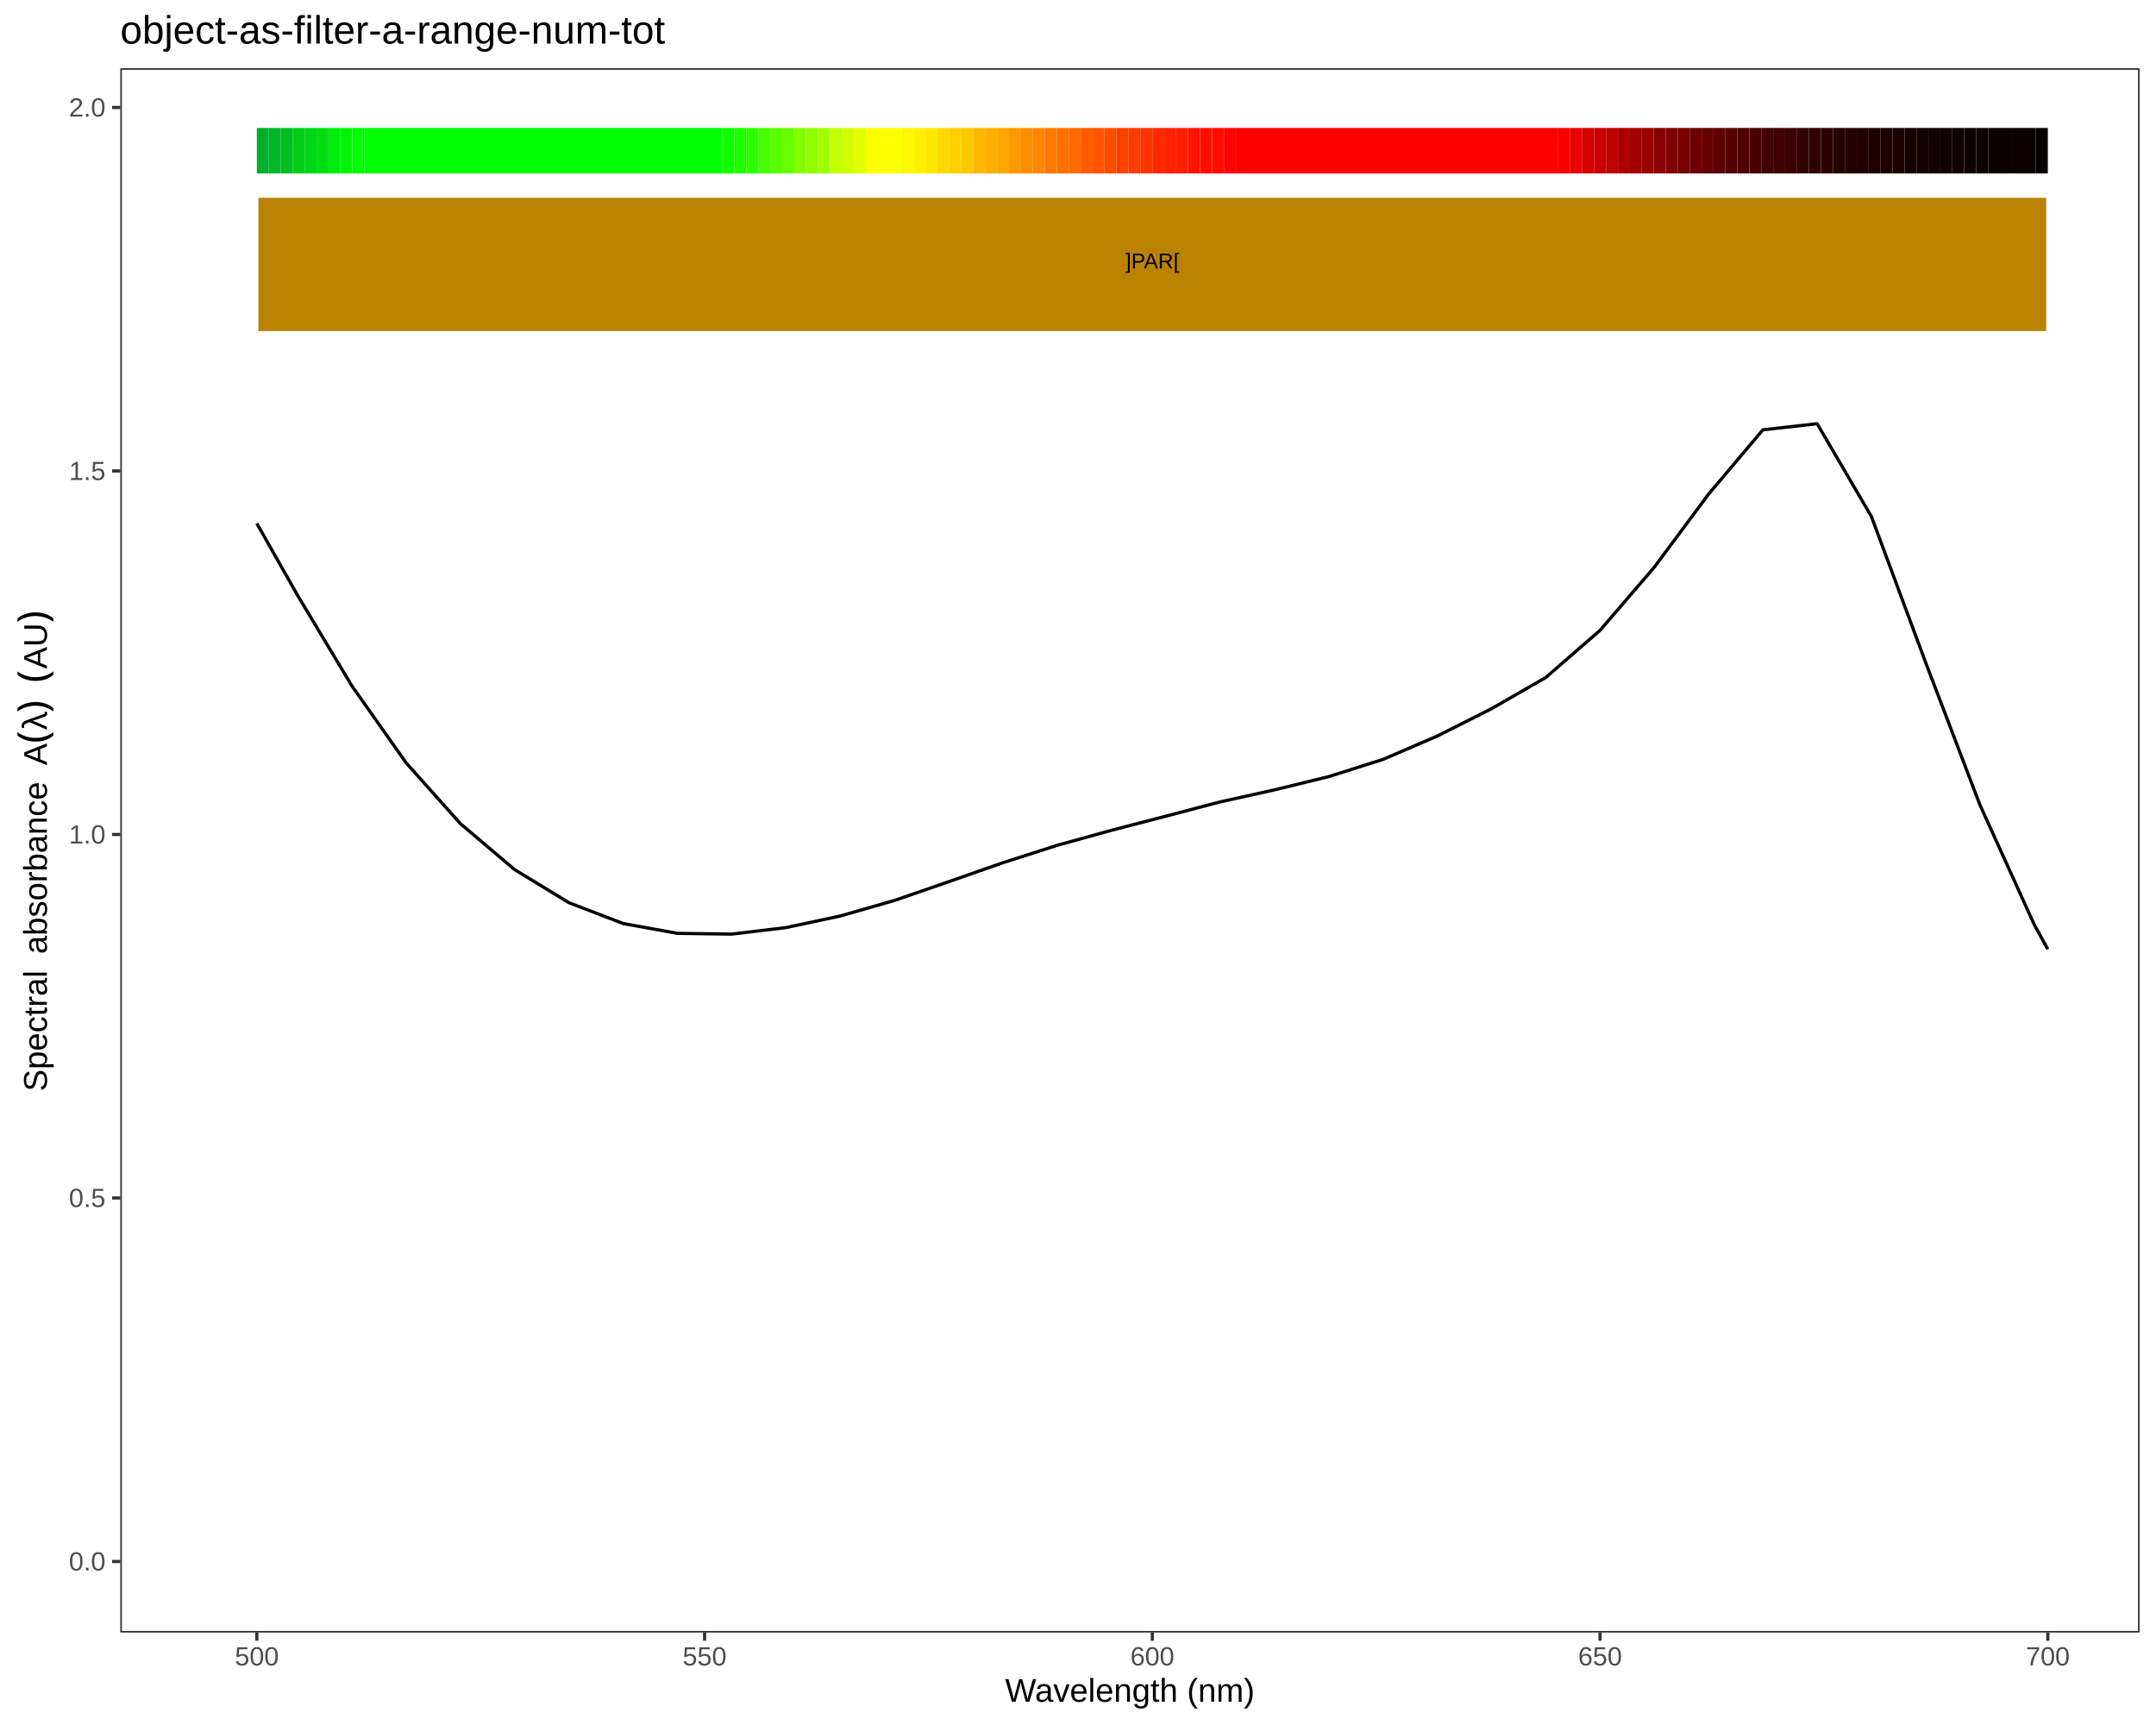
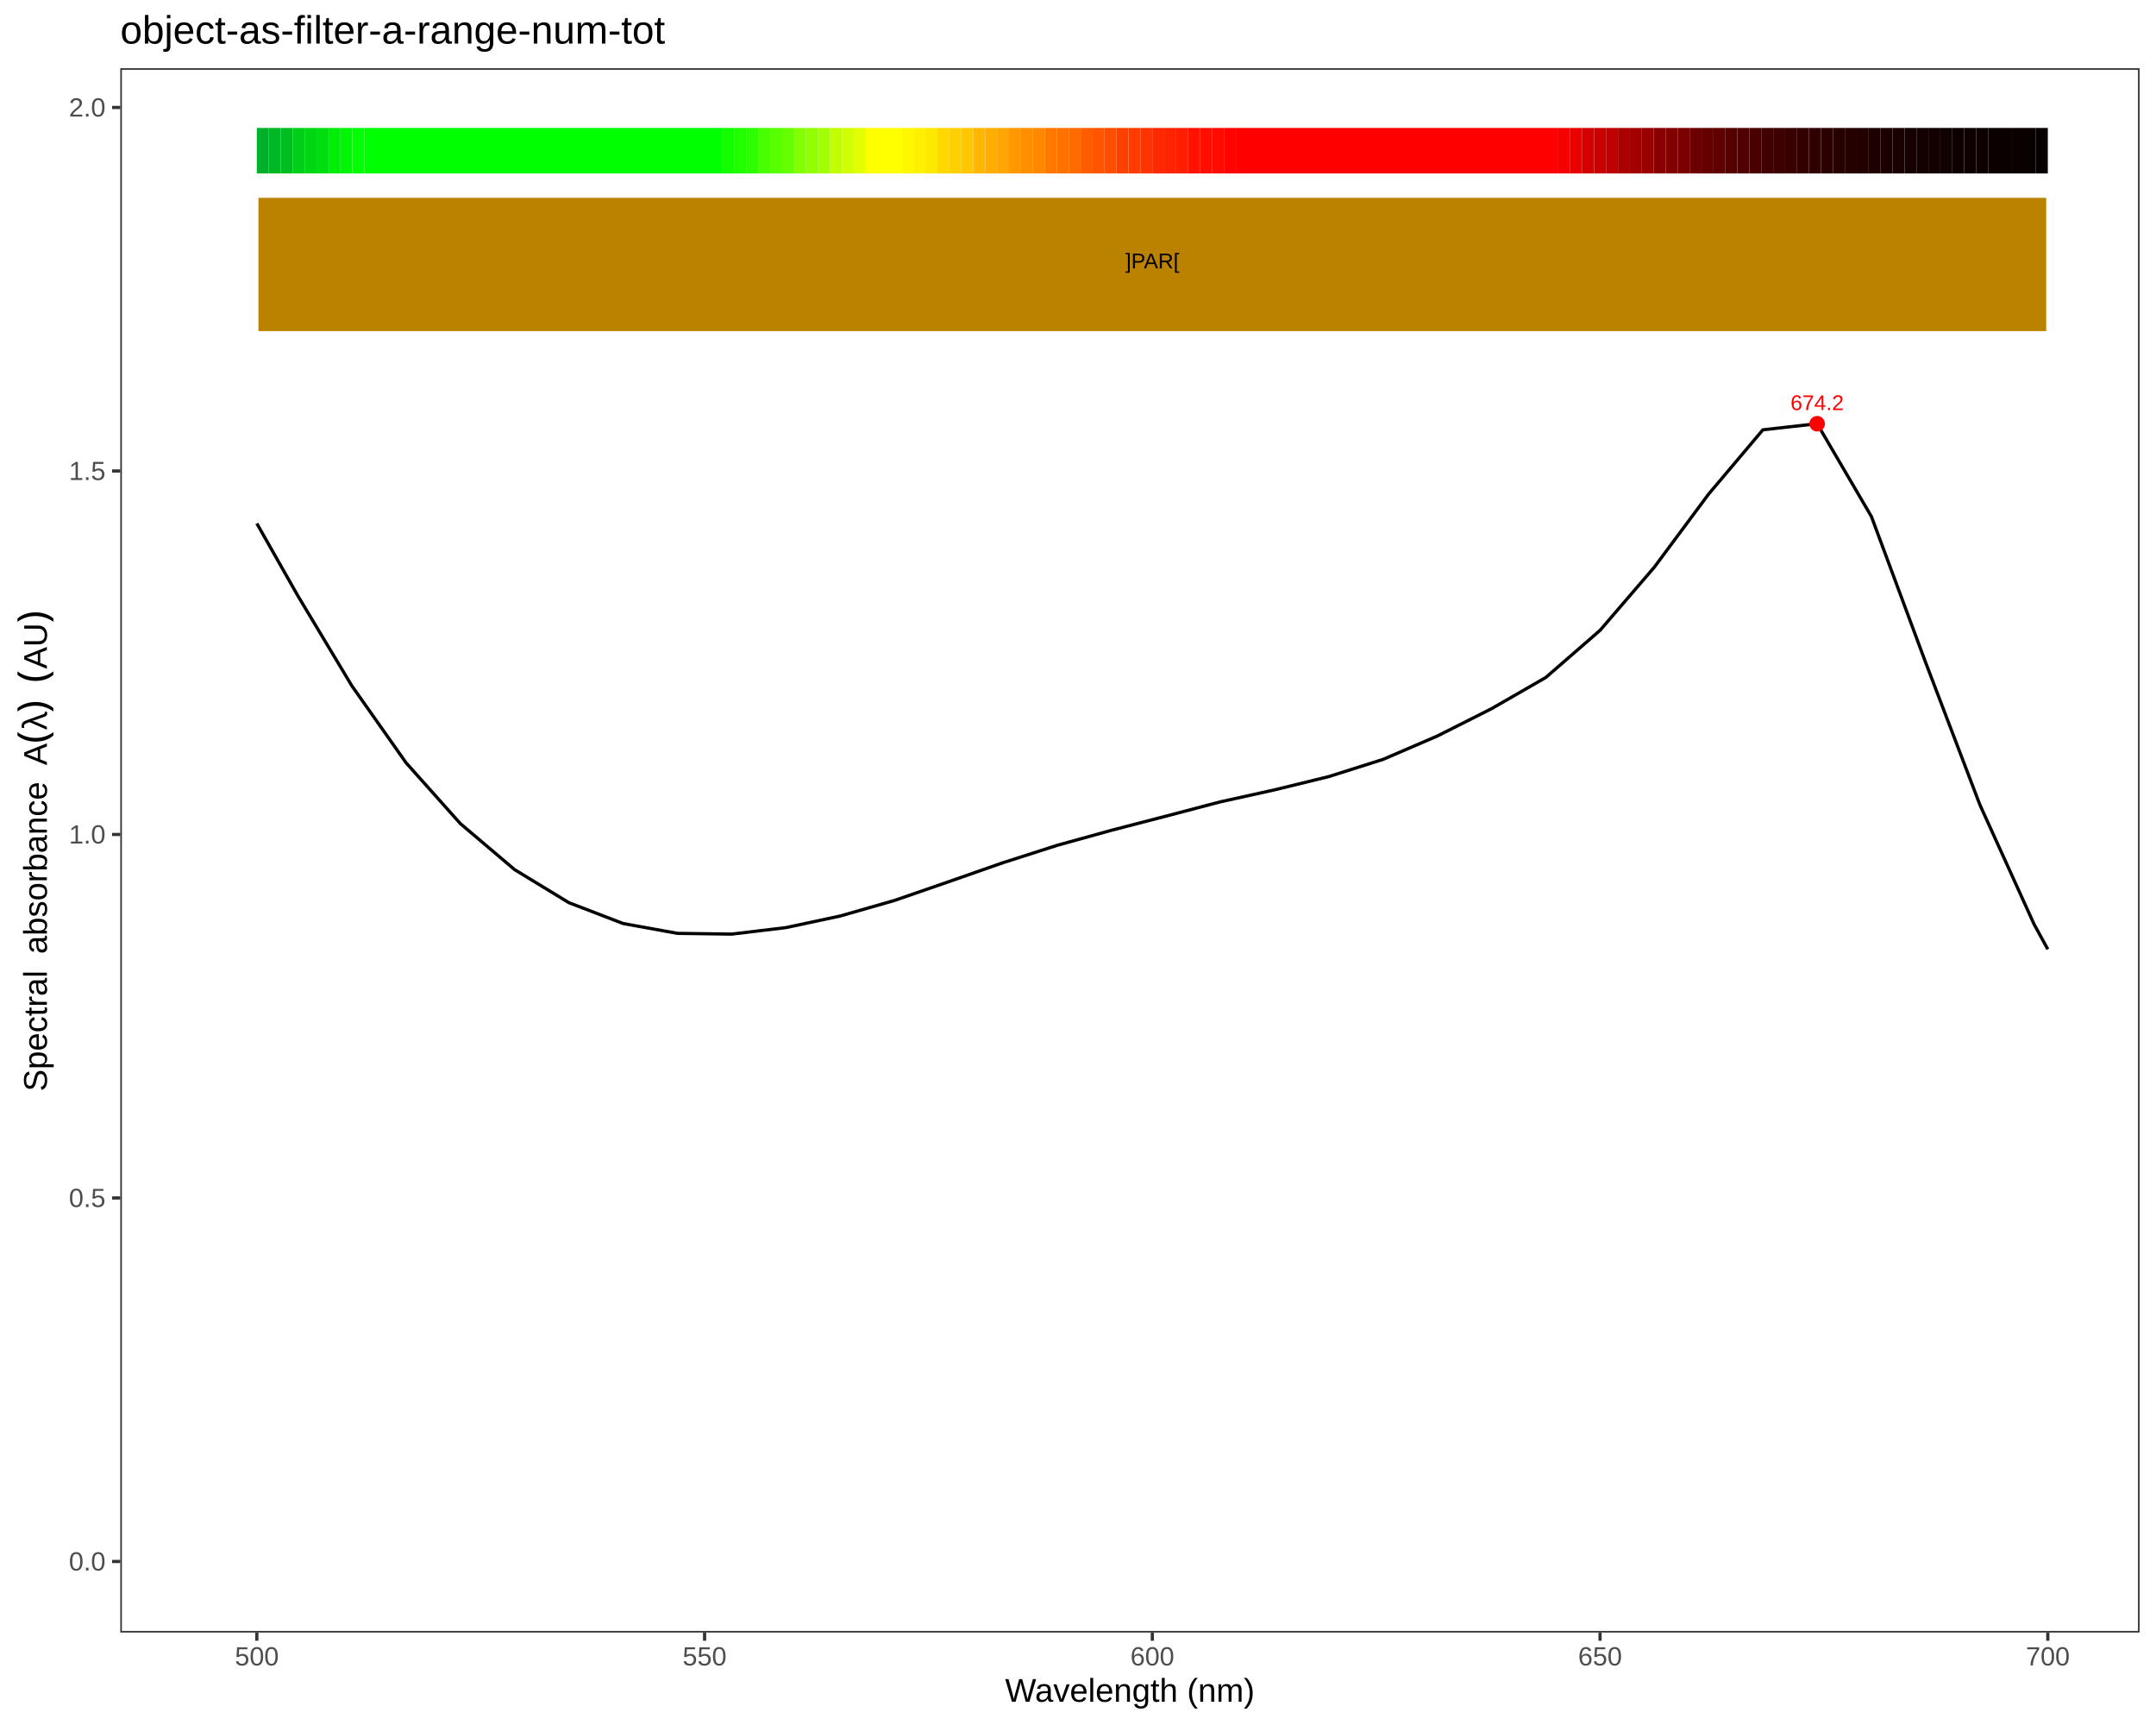
<svg xmlns="http://www.w3.org/2000/svg" viewBox="0 0 720.00 576.00">
  <defs>
    <style type="text/css">
    line, polyline, polygon, path, rect, circle {
      fill: none;
      stroke: #000000;
      stroke-linecap: round;
      stroke-linejoin: round;
      stroke-miterlimit: 10.00;
    }
  </style>
  </defs>
  <rect width="100%" height="100%" style="stroke: none; fill: #FFFFFF;" />
  <rect x="0.00" y="0.00" width="720.00" height="576.00" style="stroke-width: 1.07; stroke: #FFFFFF; fill: #FFFFFF;" />
  <defs>
    <clipPath id="cpNDAuMTd8NzE0LjUyfDU0NS4xM3wyMi43Nw==">
      <rect x="40.17" y="22.77" width="674.35" height="522.36" />
    </clipPath>
  </defs>
  <rect x="40.17" y="22.77" width="674.35" height="522.36" style="stroke-width: 1.07; stroke: none; fill: #FFFFFF;" clip-path="url(#cpNDAuMTd8NzE0LjUyfDU0NS4xM3wyMi43Nw==)" />
  <polyline points="85.77,174.79 99.36,198.76 117.49,228.99 135.61,254.71 153.74,275.02 171.86,290.38 189.99,301.42 208.11,308.38 226.23,311.66 244.36,311.91 262.48,309.74 280.61,305.86 298.73,300.67 316.85,294.40 334.98,288.06 353.10,282.25 371.23,277.23 389.35,272.53 407.47,267.76 425.60,263.75 443.72,259.32 461.85,253.58 479.97,245.78 498.10,236.64 516.22,226.22 534.34,210.48 552.47,189.38 570.59,164.99 588.72,143.52 606.84,141.49 624.96,172.47 643.09,221.27 661.21,268.78 679.34,308.74 683.87,316.97 " style="stroke-width: 1.07; stroke-linecap: butt;" clip-path="url(#cpNDAuMTd8NzE0LjUyfDU0NS4xM3wyMi43Nw==)" />
+   <g clip-path="url(#cpNDAuMTd8NzE0LjUyfDU0NS4xM3wyMi43Nw==)">
+     <text x="597.95" y="136.93" style="font-size: 7.11px; fill: #FF0000; font-family: Liberation Sans;" textLength="17.78px" lengthAdjust="spacingAndGlyphs">674.2</text>
+   </g>
+   <circle cx="606.84" cy="141.49" r="1.95pt" style="stroke-width: 0.71; stroke: none; fill: #FF0000;" clip-path="url(#cpNDAuMTd8NzE0LjUyfDU0NS4xM3wyMi43Nw==)" />
  <rect x="85.77" y="42.72" width="3.99" height="15.20" style="stroke-width: 1.07; stroke: none; stroke-linecap: square; stroke-linejoin: miter; fill: #00AF2A;" clip-path="url(#cpNDAuMTd8NzE0LjUyfDU0NS4xM3wyMi43Nw==)" />
  <rect x="89.76" y="42.72" width="3.99" height="15.20" style="stroke-width: 1.07; stroke: none; stroke-linecap: square; stroke-linejoin: miter; fill: #00B725;" clip-path="url(#cpNDAuMTd8NzE0LjUyfDU0NS4xM3wyMi43Nw==)" />
  <rect x="93.75" y="42.72" width="3.99" height="15.20" style="stroke-width: 1.07; stroke: none; stroke-linecap: square; stroke-linejoin: miter; fill: #00BE21;" clip-path="url(#cpNDAuMTd8NzE0LjUyfDU0NS4xM3wyMi43Nw==)" />
  <rect x="97.73" y="42.72" width="3.99" height="15.20" style="stroke-width: 1.07; stroke: none; stroke-linecap: square; stroke-linejoin: miter; fill: #00CE18;" clip-path="url(#cpNDAuMTd8NzE0LjUyfDU0NS4xM3wyMi43Nw==)" />
  <rect x="101.72" y="42.72" width="3.99" height="15.20" style="stroke-width: 1.07; stroke: none; stroke-linecap: square; stroke-linejoin: miter; fill: #00D614;" clip-path="url(#cpNDAuMTd8NzE0LjUyfDU0NS4xM3wyMi43Nw==)" />
  <rect x="105.71" y="42.72" width="3.99" height="15.20" style="stroke-width: 1.07; stroke: none; stroke-linecap: square; stroke-linejoin: miter; fill: #00DE10;" clip-path="url(#cpNDAuMTd8NzE0LjUyfDU0NS4xM3wyMi43Nw==)" />
  <rect x="109.70" y="42.72" width="3.99" height="15.20" style="stroke-width: 1.07; stroke: none; stroke-linecap: square; stroke-linejoin: miter; fill: #00EE08;" clip-path="url(#cpNDAuMTd8NzE0LjUyfDU0NS4xM3wyMi43Nw==)" />
  <rect x="113.68" y="42.72" width="3.99" height="15.20" style="stroke-width: 1.07; stroke: none; stroke-linecap: square; stroke-linejoin: miter; fill: #00F605;" clip-path="url(#cpNDAuMTd8NzE0LjUyfDU0NS4xM3wyMi43Nw==)" />
  <rect x="117.67" y="42.72" width="3.99" height="15.20" style="stroke-width: 1.07; stroke: none; stroke-linecap: square; stroke-linejoin: miter; fill: #00FF02;" clip-path="url(#cpNDAuMTd8NzE0LjUyfDU0NS4xM3wyMi43Nw==)" />
  <rect x="121.66" y="42.72" width="119.62" height="15.20" style="stroke-width: 1.07; stroke: none; stroke-linecap: square; stroke-linejoin: miter; fill: #00FF00;" clip-path="url(#cpNDAuMTd8NzE0LjUyfDU0NS4xM3wyMi43Nw==)" />
  <rect x="241.28" y="42.72" width="3.99" height="15.20" style="stroke-width: 1.07; stroke: none; stroke-linecap: square; stroke-linejoin: miter; fill: #12FF00;" clip-path="url(#cpNDAuMTd8NzE0LjUyfDU0NS4xM3wyMi43Nw==)" />
  <rect x="245.26" y="42.72" width="3.99" height="15.20" style="stroke-width: 1.07; stroke: none; stroke-linecap: square; stroke-linejoin: miter; fill: #1FFF00;" clip-path="url(#cpNDAuMTd8NzE0LjUyfDU0NS4xM3wyMi43Nw==)" />
  <rect x="249.25" y="42.72" width="3.99" height="15.20" style="stroke-width: 1.07; stroke: none; stroke-linecap: square; stroke-linejoin: miter; fill: #2CFF00;" clip-path="url(#cpNDAuMTd8NzE0LjUyfDU0NS4xM3wyMi43Nw==)" />
  <rect x="253.24" y="42.72" width="3.99" height="15.20" style="stroke-width: 1.07; stroke: none; stroke-linecap: square; stroke-linejoin: miter; fill: #48FF00;" clip-path="url(#cpNDAuMTd8NzE0LjUyfDU0NS4xM3wyMi43Nw==)" />
  <rect x="257.23" y="42.72" width="3.99" height="15.20" style="stroke-width: 1.07; stroke: none; stroke-linecap: square; stroke-linejoin: miter; fill: #57FF00;" clip-path="url(#cpNDAuMTd8NzE0LjUyfDU0NS4xM3wyMi43Nw==)" />
  <rect x="261.21" y="42.72" width="3.99" height="15.20" style="stroke-width: 1.07; stroke: none; stroke-linecap: square; stroke-linejoin: miter; fill: #65FF00;" clip-path="url(#cpNDAuMTd8NzE0LjUyfDU0NS4xM3wyMi43Nw==)" />
  <rect x="265.20" y="42.72" width="3.99" height="15.20" style="stroke-width: 1.07; stroke: none; stroke-linecap: square; stroke-linejoin: miter; fill: #83FF00;" clip-path="url(#cpNDAuMTd8NzE0LjUyfDU0NS4xM3wyMi43Nw==)" />
  <rect x="269.19" y="42.72" width="3.99" height="15.20" style="stroke-width: 1.07; stroke: none; stroke-linecap: square; stroke-linejoin: miter; fill: #91FF00;" clip-path="url(#cpNDAuMTd8NzE0LjUyfDU0NS4xM3wyMi43Nw==)" />
  <rect x="273.17" y="42.72" width="3.99" height="15.20" style="stroke-width: 1.07; stroke: none; stroke-linecap: square; stroke-linejoin: miter; fill: #A0FF00;" clip-path="url(#cpNDAuMTd8NzE0LjUyfDU0NS4xM3wyMi43Nw==)" />
  <rect x="277.16" y="42.72" width="3.99" height="15.20" style="stroke-width: 1.07; stroke: none; stroke-linecap: square; stroke-linejoin: miter; fill: #C0FF00;" clip-path="url(#cpNDAuMTd8NzE0LjUyfDU0NS4xM3wyMi43Nw==)" />
  <rect x="281.15" y="42.72" width="3.99" height="15.20" style="stroke-width: 1.07; stroke: none; stroke-linecap: square; stroke-linejoin: miter; fill: #D0FF00;" clip-path="url(#cpNDAuMTd8NzE0LjUyfDU0NS4xM3wyMi43Nw==)" />
  <rect x="285.14" y="42.72" width="3.99" height="15.20" style="stroke-width: 1.07; stroke: none; stroke-linecap: square; stroke-linejoin: miter; fill: #E1FF00;" clip-path="url(#cpNDAuMTd8NzE0LjUyfDU0NS4xM3wyMi43Nw==)" />
  <rect x="289.12" y="42.72" width="11.96" height="15.20" style="stroke-width: 1.07; stroke: none; stroke-linecap: square; stroke-linejoin: miter; fill: #FFFF00;" clip-path="url(#cpNDAuMTd8NzE0LjUyfDU0NS4xM3wyMi43Nw==)" />
  <rect x="301.09" y="42.72" width="3.99" height="15.20" style="stroke-width: 1.07; stroke: none; stroke-linecap: square; stroke-linejoin: miter; fill: #FFF700;" clip-path="url(#cpNDAuMTd8NzE0LjUyfDU0NS4xM3wyMi43Nw==)" />
  <rect x="305.07" y="42.72" width="3.99" height="15.20" style="stroke-width: 1.07; stroke: none; stroke-linecap: square; stroke-linejoin: miter; fill: #FFF000;" clip-path="url(#cpNDAuMTd8NzE0LjUyfDU0NS4xM3wyMi43Nw==)" />
  <rect x="309.06" y="42.72" width="3.99" height="15.20" style="stroke-width: 1.07; stroke: none; stroke-linecap: square; stroke-linejoin: miter; fill: #FFE800;" clip-path="url(#cpNDAuMTd8NzE0LjUyfDU0NS4xM3wyMi43Nw==)" />
  <rect x="313.05" y="42.72" width="3.99" height="15.20" style="stroke-width: 1.07; stroke: none; stroke-linecap: square; stroke-linejoin: miter; fill: #FFD800;" clip-path="url(#cpNDAuMTd8NzE0LjUyfDU0NS4xM3wyMi43Nw==)" />
  <rect x="317.04" y="42.72" width="3.99" height="15.20" style="stroke-width: 1.07; stroke: none; stroke-linecap: square; stroke-linejoin: miter; fill: #FFCF00;" clip-path="url(#cpNDAuMTd8NzE0LjUyfDU0NS4xM3wyMi43Nw==)" />
  <rect x="321.02" y="42.72" width="3.99" height="15.20" style="stroke-width: 1.07; stroke: none; stroke-linecap: square; stroke-linejoin: miter; fill: #FFC700;" clip-path="url(#cpNDAuMTd8NzE0LjUyfDU0NS4xM3wyMi43Nw==)" />
  <rect x="325.01" y="42.72" width="3.99" height="15.20" style="stroke-width: 1.07; stroke: none; stroke-linecap: square; stroke-linejoin: miter; fill: #FFB600;" clip-path="url(#cpNDAuMTd8NzE0LjUyfDU0NS4xM3wyMi43Nw==)" />
  <rect x="329.00" y="42.72" width="3.99" height="15.20" style="stroke-width: 1.07; stroke: none; stroke-linecap: square; stroke-linejoin: miter; fill: #FFAE00;" clip-path="url(#cpNDAuMTd8NzE0LjUyfDU0NS4xM3wyMi43Nw==)" />
  <rect x="332.98" y="42.72" width="3.99" height="15.20" style="stroke-width: 1.07; stroke: none; stroke-linecap: square; stroke-linejoin: miter; fill: #FFA600;" clip-path="url(#cpNDAuMTd8NzE0LjUyfDU0NS4xM3wyMi43Nw==)" />
  <rect x="336.97" y="42.72" width="3.99" height="15.20" style="stroke-width: 1.07; stroke: none; stroke-linecap: square; stroke-linejoin: miter; fill: #FF9700;" clip-path="url(#cpNDAuMTd8NzE0LjUyfDU0NS4xM3wyMi43Nw==)" />
  <rect x="340.96" y="42.72" width="3.99" height="15.20" style="stroke-width: 1.07; stroke: none; stroke-linecap: square; stroke-linejoin: miter; fill: #FF8F00;" clip-path="url(#cpNDAuMTd8NzE0LjUyfDU0NS4xM3wyMi43Nw==)" />
  <rect x="344.95" y="42.72" width="3.99" height="15.20" style="stroke-width: 1.07; stroke: none; stroke-linecap: square; stroke-linejoin: miter; fill: #FF8800;" clip-path="url(#cpNDAuMTd8NzE0LjUyfDU0NS4xM3wyMi43Nw==)" />
  <rect x="348.93" y="42.72" width="3.99" height="15.20" style="stroke-width: 1.07; stroke: none; stroke-linecap: square; stroke-linejoin: miter; fill: #FF7900;" clip-path="url(#cpNDAuMTd8NzE0LjUyfDU0NS4xM3wyMi43Nw==)" />
  <rect x="352.92" y="42.72" width="3.99" height="15.20" style="stroke-width: 1.07; stroke: none; stroke-linecap: square; stroke-linejoin: miter; fill: #FF7200;" clip-path="url(#cpNDAuMTd8NzE0LjUyfDU0NS4xM3wyMi43Nw==)" />
  <rect x="356.91" y="42.72" width="3.99" height="15.20" style="stroke-width: 1.07; stroke: none; stroke-linecap: square; stroke-linejoin: miter; fill: #FF6B00;" clip-path="url(#cpNDAuMTd8NzE0LjUyfDU0NS4xM3wyMi43Nw==)" />
  <rect x="360.90" y="42.72" width="3.99" height="15.20" style="stroke-width: 1.07; stroke: none; stroke-linecap: square; stroke-linejoin: miter; fill: #FF5C00;" clip-path="url(#cpNDAuMTd8NzE0LjUyfDU0NS4xM3wyMi43Nw==)" />
  <rect x="364.88" y="42.72" width="3.99" height="15.20" style="stroke-width: 1.07; stroke: none; stroke-linecap: square; stroke-linejoin: miter; fill: #FF5500;" clip-path="url(#cpNDAuMTd8NzE0LjUyfDU0NS4xM3wyMi43Nw==)" />
  <rect x="368.87" y="42.72" width="3.99" height="15.20" style="stroke-width: 1.07; stroke: none; stroke-linecap: square; stroke-linejoin: miter; fill: #FF4E00;" clip-path="url(#cpNDAuMTd8NzE0LjUyfDU0NS4xM3wyMi43Nw==)" />
  <rect x="372.86" y="42.72" width="3.99" height="15.20" style="stroke-width: 1.07; stroke: none; stroke-linecap: square; stroke-linejoin: miter; fill: #FF4100;" clip-path="url(#cpNDAuMTd8NzE0LjUyfDU0NS4xM3wyMi43Nw==)" />
  <rect x="376.85" y="42.72" width="3.99" height="15.20" style="stroke-width: 1.07; stroke: none; stroke-linecap: square; stroke-linejoin: miter; fill: #FF3B00;" clip-path="url(#cpNDAuMTd8NzE0LjUyfDU0NS4xM3wyMi43Nw==)" />
  <rect x="380.83" y="42.72" width="3.99" height="15.20" style="stroke-width: 1.07; stroke: none; stroke-linecap: square; stroke-linejoin: miter; fill: #FF3400;" clip-path="url(#cpNDAuMTd8NzE0LjUyfDU0NS4xM3wyMi43Nw==)" />
  <rect x="384.82" y="42.72" width="3.99" height="15.20" style="stroke-width: 1.07; stroke: none; stroke-linecap: square; stroke-linejoin: miter; fill: #FF2900;" clip-path="url(#cpNDAuMTd8NzE0LjUyfDU0NS4xM3wyMi43Nw==)" />
  <rect x="388.81" y="42.72" width="3.99" height="15.20" style="stroke-width: 1.07; stroke: none; stroke-linecap: square; stroke-linejoin: miter; fill: #FF2300;" clip-path="url(#cpNDAuMTd8NzE0LjUyfDU0NS4xM3wyMi43Nw==)" />
  <rect x="392.79" y="42.72" width="3.99" height="15.20" style="stroke-width: 1.07; stroke: none; stroke-linecap: square; stroke-linejoin: miter; fill: #FF1E00;" clip-path="url(#cpNDAuMTd8NzE0LjUyfDU0NS4xM3wyMi43Nw==)" />
  <rect x="396.78" y="42.72" width="3.99" height="15.20" style="stroke-width: 1.07; stroke: none; stroke-linecap: square; stroke-linejoin: miter; fill: #FF1300;" clip-path="url(#cpNDAuMTd8NzE0LjUyfDU0NS4xM3wyMi43Nw==)" />
  <rect x="400.77" y="42.72" width="3.99" height="15.20" style="stroke-width: 1.07; stroke: none; stroke-linecap: square; stroke-linejoin: miter; fill: #FF0F00;" clip-path="url(#cpNDAuMTd8NzE0LjUyfDU0NS4xM3wyMi43Nw==)" />
  <rect x="404.76" y="42.72" width="3.99" height="15.20" style="stroke-width: 1.07; stroke: none; stroke-linecap: square; stroke-linejoin: miter; fill: #FF0B00;" clip-path="url(#cpNDAuMTd8NzE0LjUyfDU0NS4xM3wyMi43Nw==)" />
  <rect x="408.74" y="42.72" width="3.99" height="15.20" style="stroke-width: 1.07; stroke: none; stroke-linecap: square; stroke-linejoin: miter; fill: #FF0300;" clip-path="url(#cpNDAuMTd8NzE0LjUyfDU0NS4xM3wyMi43Nw==)" />
  <rect x="412.73" y="42.72" width="107.66" height="15.20" style="stroke-width: 1.07; stroke: none; stroke-linecap: square; stroke-linejoin: miter; fill: #FF0000;" clip-path="url(#cpNDAuMTd8NzE0LjUyfDU0NS4xM3wyMi43Nw==)" />
  <rect x="520.39" y="42.72" width="3.99" height="15.20" style="stroke-width: 1.07; stroke: none; stroke-linecap: square; stroke-linejoin: miter; fill: #F60000;" clip-path="url(#cpNDAuMTd8NzE0LjUyfDU0NS4xM3wyMi43Nw==)" />
  <rect x="524.38" y="42.72" width="3.99" height="15.20" style="stroke-width: 1.07; stroke: none; stroke-linecap: square; stroke-linejoin: miter; fill: #EA0000;" clip-path="url(#cpNDAuMTd8NzE0LjUyfDU0NS4xM3wyMi43Nw==)" />
  <rect x="528.36" y="42.72" width="3.99" height="15.20" style="stroke-width: 1.07; stroke: none; stroke-linecap: square; stroke-linejoin: miter; fill: #D40000;" clip-path="url(#cpNDAuMTd8NzE0LjUyfDU0NS4xM3wyMi43Nw==)" />
  <rect x="532.35" y="42.72" width="3.99" height="15.20" style="stroke-width: 1.07; stroke: none; stroke-linecap: square; stroke-linejoin: miter; fill: #C90000;" clip-path="url(#cpNDAuMTd8NzE0LjUyfDU0NS4xM3wyMi43Nw==)" />
  <rect x="536.34" y="42.72" width="3.99" height="15.20" style="stroke-width: 1.07; stroke: none; stroke-linecap: square; stroke-linejoin: miter; fill: #BF0000;" clip-path="url(#cpNDAuMTd8NzE0LjUyfDU0NS4xM3wyMi43Nw==)" />
  <rect x="540.32" y="42.72" width="3.99" height="15.20" style="stroke-width: 1.07; stroke: none; stroke-linecap: square; stroke-linejoin: miter; fill: #AB0000;" clip-path="url(#cpNDAuMTd8NzE0LjUyfDU0NS4xM3wyMi43Nw==)" />
  <rect x="544.31" y="42.72" width="3.99" height="15.20" style="stroke-width: 1.07; stroke: none; stroke-linecap: square; stroke-linejoin: miter; fill: #A20000;" clip-path="url(#cpNDAuMTd8NzE0LjUyfDU0NS4xM3wyMi43Nw==)" />
  <rect x="548.30" y="42.72" width="3.99" height="15.20" style="stroke-width: 1.07; stroke: none; stroke-linecap: square; stroke-linejoin: miter; fill: #990000;" clip-path="url(#cpNDAuMTd8NzE0LjUyfDU0NS4xM3wyMi43Nw==)" />
  <rect x="552.29" y="42.72" width="3.99" height="15.20" style="stroke-width: 1.07; stroke: none; stroke-linecap: square; stroke-linejoin: miter; fill: #890000;" clip-path="url(#cpNDAuMTd8NzE0LjUyfDU0NS4xM3wyMi43Nw==)" />
  <rect x="556.27" y="42.72" width="3.99" height="15.20" style="stroke-width: 1.07; stroke: none; stroke-linecap: square; stroke-linejoin: miter; fill: #810000;" clip-path="url(#cpNDAuMTd8NzE0LjUyfDU0NS4xM3wyMi43Nw==)" />
  <rect x="560.26" y="42.72" width="3.99" height="15.20" style="stroke-width: 1.07; stroke: none; stroke-linecap: square; stroke-linejoin: miter; fill: #7A0000;" clip-path="url(#cpNDAuMTd8NzE0LjUyfDU0NS4xM3wyMi43Nw==)" />
  <rect x="564.25" y="42.72" width="3.99" height="15.20" style="stroke-width: 1.07; stroke: none; stroke-linecap: square; stroke-linejoin: miter; fill: #6C0000;" clip-path="url(#cpNDAuMTd8NzE0LjUyfDU0NS4xM3wyMi43Nw==)" />
  <rect x="568.24" y="42.72" width="3.99" height="15.20" style="stroke-width: 1.07; stroke: none; stroke-linecap: square; stroke-linejoin: miter; fill: #660000;" clip-path="url(#cpNDAuMTd8NzE0LjUyfDU0NS4xM3wyMi43Nw==)" />
  <rect x="572.22" y="42.72" width="3.99" height="15.20" style="stroke-width: 1.07; stroke: none; stroke-linecap: square; stroke-linejoin: miter; fill: #600000;" clip-path="url(#cpNDAuMTd8NzE0LjUyfDU0NS4xM3wyMi43Nw==)" />
  <rect x="576.21" y="42.72" width="3.99" height="15.20" style="stroke-width: 1.07; stroke: none; stroke-linecap: square; stroke-linejoin: miter; fill: #550000;" clip-path="url(#cpNDAuMTd8NzE0LjUyfDU0NS4xM3wyMi43Nw==)" />
  <rect x="580.20" y="42.72" width="3.99" height="15.20" style="stroke-width: 1.07; stroke: none; stroke-linecap: square; stroke-linejoin: miter; fill: #500000;" clip-path="url(#cpNDAuMTd8NzE0LjUyfDU0NS4xM3wyMi43Nw==)" />
  <rect x="584.19" y="42.72" width="3.99" height="15.20" style="stroke-width: 1.07; stroke: none; stroke-linecap: square; stroke-linejoin: miter; fill: #4B0000;" clip-path="url(#cpNDAuMTd8NzE0LjUyfDU0NS4xM3wyMi43Nw==)" />
  <rect x="588.17" y="42.72" width="3.99" height="15.20" style="stroke-width: 1.07; stroke: none; stroke-linecap: square; stroke-linejoin: miter; fill: #420000;" clip-path="url(#cpNDAuMTd8NzE0LjUyfDU0NS4xM3wyMi43Nw==)" />
  <rect x="592.16" y="42.72" width="3.99" height="15.20" style="stroke-width: 1.07; stroke: none; stroke-linecap: square; stroke-linejoin: miter; fill: #3E0000;" clip-path="url(#cpNDAuMTd8NzE0LjUyfDU0NS4xM3wyMi43Nw==)" />
  <rect x="596.15" y="42.72" width="3.99" height="15.20" style="stroke-width: 1.07; stroke: none; stroke-linecap: square; stroke-linejoin: miter; fill: #3A0000;" clip-path="url(#cpNDAuMTd8NzE0LjUyfDU0NS4xM3wyMi43Nw==)" />
  <rect x="600.13" y="42.72" width="3.99" height="15.20" style="stroke-width: 1.07; stroke: none; stroke-linecap: square; stroke-linejoin: miter; fill: #330000;" clip-path="url(#cpNDAuMTd8NzE0LjUyfDU0NS4xM3wyMi43Nw==)" />
  <rect x="604.12" y="42.72" width="3.99" height="15.20" style="stroke-width: 1.07; stroke: none; stroke-linecap: square; stroke-linejoin: miter; fill: #300000;" clip-path="url(#cpNDAuMTd8NzE0LjUyfDU0NS4xM3wyMi43Nw==)" />
  <rect x="608.11" y="42.72" width="3.99" height="15.20" style="stroke-width: 1.07; stroke: none; stroke-linecap: square; stroke-linejoin: miter; fill: #2D0000;" clip-path="url(#cpNDAuMTd8NzE0LjUyfDU0NS4xM3wyMi43Nw==)" />
  <rect x="612.10" y="42.72" width="3.99" height="15.20" style="stroke-width: 1.07; stroke: none; stroke-linecap: square; stroke-linejoin: miter; fill: #270000;" clip-path="url(#cpNDAuMTd8NzE0LjUyfDU0NS4xM3wyMi43Nw==)" />
  <rect x="616.08" y="42.72" width="3.99" height="15.20" style="stroke-width: 1.07; stroke: none; stroke-linecap: square; stroke-linejoin: miter; fill: #250000;" clip-path="url(#cpNDAuMTd8NzE0LjUyfDU0NS4xM3wyMi43Nw==)" />
  <rect x="620.07" y="42.72" width="3.99" height="15.20" style="stroke-width: 1.07; stroke: none; stroke-linecap: square; stroke-linejoin: miter; fill: #220000;" clip-path="url(#cpNDAuMTd8NzE0LjUyfDU0NS4xM3wyMi43Nw==)" />
  <rect x="624.06" y="42.72" width="3.99" height="15.20" style="stroke-width: 1.07; stroke: none; stroke-linecap: square; stroke-linejoin: miter; fill: #1E0000;" clip-path="url(#cpNDAuMTd8NzE0LjUyfDU0NS4xM3wyMi43Nw==)" />
  <rect x="628.05" y="42.72" width="3.99" height="15.20" style="stroke-width: 1.07; stroke: none; stroke-linecap: square; stroke-linejoin: miter; fill: #1C0000;" clip-path="url(#cpNDAuMTd8NzE0LjUyfDU0NS4xM3wyMi43Nw==)" />
  <rect x="632.03" y="42.72" width="3.99" height="15.20" style="stroke-width: 1.07; stroke: none; stroke-linecap: square; stroke-linejoin: miter; fill: #1A0000;" clip-path="url(#cpNDAuMTd8NzE0LjUyfDU0NS4xM3wyMi43Nw==)" />
  <rect x="636.02" y="42.72" width="3.99" height="15.20" style="stroke-width: 1.07; stroke: none; stroke-linecap: square; stroke-linejoin: miter; fill: #160000;" clip-path="url(#cpNDAuMTd8NzE0LjUyfDU0NS4xM3wyMi43Nw==)" />
  <rect x="640.01" y="42.72" width="3.99" height="15.20" style="stroke-width: 1.07; stroke: none; stroke-linecap: square; stroke-linejoin: miter; fill: #150000;" clip-path="url(#cpNDAuMTd8NzE0LjUyfDU0NS4xM3wyMi43Nw==)" />
  <rect x="643.99" y="42.72" width="3.99" height="15.20" style="stroke-width: 1.07; stroke: none; stroke-linecap: square; stroke-linejoin: miter; fill: #130000;" clip-path="url(#cpNDAuMTd8NzE0LjUyfDU0NS4xM3wyMi43Nw==)" />
  <rect x="647.98" y="42.72" width="3.99" height="15.20" style="stroke-width: 1.07; stroke: none; stroke-linecap: square; stroke-linejoin: miter; fill: #100000;" clip-path="url(#cpNDAuMTd8NzE0LjUyfDU0NS4xM3wyMi43Nw==)" />
  <rect x="651.97" y="42.72" width="3.99" height="15.20" style="stroke-width: 1.07; stroke: none; stroke-linecap: square; stroke-linejoin: miter; fill: #0F0000;" clip-path="url(#cpNDAuMTd8NzE0LjUyfDU0NS4xM3wyMi43Nw==)" />
  <rect x="655.96" y="42.72" width="3.99" height="15.20" style="stroke-width: 1.07; stroke: none; stroke-linecap: square; stroke-linejoin: miter; fill: #0E0000;" clip-path="url(#cpNDAuMTd8NzE0LjUyfDU0NS4xM3wyMi43Nw==)" />
  <rect x="659.94" y="42.72" width="3.99" height="15.20" style="stroke-width: 1.07; stroke: none; stroke-linecap: square; stroke-linejoin: miter; fill: #0C0000;" clip-path="url(#cpNDAuMTd8NzE0LjUyfDU0NS4xM3wyMi43Nw==)" />
  <rect x="663.93" y="42.72" width="7.97" height="15.20" style="stroke-width: 1.07; stroke: none; stroke-linecap: square; stroke-linejoin: miter; fill: #0B0000;" clip-path="url(#cpNDAuMTd8NzE0LjUyfDU0NS4xM3wyMi43Nw==)" />
  <rect x="671.91" y="42.72" width="7.97" height="15.20" style="stroke-width: 1.07; stroke: none; stroke-linecap: square; stroke-linejoin: miter; fill: #090000;" clip-path="url(#cpNDAuMTd8NzE0LjUyfDU0NS4xM3wyMi43Nw==)" />
  <rect x="679.88" y="42.72" width="3.99" height="15.20" style="stroke-width: 1.07; stroke: none; stroke-linecap: square; stroke-linejoin: miter; fill: #080000;" clip-path="url(#cpNDAuMTd8NzE0LjUyfDU0NS4xM3wyMi43Nw==)" />
  <rect x="85.77" y="65.51" width="598.10" height="45.59" style="stroke-width: 1.07; stroke: #FFFFFF; stroke-linecap: square; stroke-linejoin: miter; fill: #BB8200;" clip-path="url(#cpNDAuMTd8NzE0LjUyfDU0NS4xM3wyMi43Nw==)" />
  <g clip-path="url(#cpNDAuMTd8NzE0LjUyfDU0NS4xM3wyMi43Nw==)">
    <text x="375.81" y="89.61" style="font-size: 7.11px; font-family: Liberation Sans;" textLength="18.02px" lengthAdjust="spacingAndGlyphs">]PAR[</text>
  </g>
  <rect x="40.17" y="22.77" width="674.35" height="522.36" style="stroke-width: 1.07; stroke: #333333;" clip-path="url(#cpNDAuMTd8NzE0LjUyfDU0NS4xM3wyMi43Nw==)" />
  <defs>
    <clipPath id="cpMC4wMHw3MjAuMDB8NTc2LjAwfDAuMDA=">
      <rect x="0.00" y="0.00" width="720.00" height="576.00" />
    </clipPath>
  </defs>
  <g clip-path="url(#cpMC4wMHw3MjAuMDB8NTc2LjAwfDAuMDA=)">
    <text x="23.02" y="524.41" style="font-size: 8.80px; fill: #4D4D4D; font-family: Liberation Sans;" textLength="12.22px" lengthAdjust="spacingAndGlyphs">0.0</text>
  </g>
  <g clip-path="url(#cpMC4wMHw3MjAuMDB8NTc2LjAwfDAuMDA=)">
    <text x="23.02" y="403.04" style="font-size: 8.80px; fill: #4D4D4D; font-family: Liberation Sans;" textLength="12.22px" lengthAdjust="spacingAndGlyphs">0.5</text>
  </g>
  <g clip-path="url(#cpMC4wMHw3MjAuMDB8NTc2LjAwfDAuMDA=)">
    <text x="23.02" y="281.66" style="font-size: 8.80px; fill: #4D4D4D; font-family: Liberation Sans;" textLength="12.22px" lengthAdjust="spacingAndGlyphs">1.0</text>
  </g>
  <g clip-path="url(#cpMC4wMHw3MjAuMDB8NTc2LjAwfDAuMDA=)">
    <text x="23.02" y="160.29" style="font-size: 8.80px; fill: #4D4D4D; font-family: Liberation Sans;" textLength="12.22px" lengthAdjust="spacingAndGlyphs">1.5</text>
  </g>
  <g clip-path="url(#cpMC4wMHw3MjAuMDB8NTc2LjAwfDAuMDA=)">
    <text x="23.02" y="38.92" style="font-size: 8.80px; fill: #4D4D4D; font-family: Liberation Sans;" textLength="12.22px" lengthAdjust="spacingAndGlyphs">2.0</text>
  </g>
  <polyline points="37.43,521.39 40.17,521.39 " style="stroke-width: 1.07; stroke: #333333; stroke-linecap: butt;" clip-path="url(#cpMC4wMHw3MjAuMDB8NTc2LjAwfDAuMDA=)" />
  <polyline points="37.43,400.01 40.17,400.01 " style="stroke-width: 1.07; stroke: #333333; stroke-linecap: butt;" clip-path="url(#cpMC4wMHw3MjAuMDB8NTc2LjAwfDAuMDA=)" />
  <polyline points="37.43,278.64 40.17,278.64 " style="stroke-width: 1.07; stroke: #333333; stroke-linecap: butt;" clip-path="url(#cpMC4wMHw3MjAuMDB8NTc2LjAwfDAuMDA=)" />
  <polyline points="37.43,157.27 40.17,157.27 " style="stroke-width: 1.07; stroke: #333333; stroke-linecap: butt;" clip-path="url(#cpMC4wMHw3MjAuMDB8NTc2LjAwfDAuMDA=)" />
  <polyline points="37.43,35.89 40.17,35.89 " style="stroke-width: 1.07; stroke: #333333; stroke-linecap: butt;" clip-path="url(#cpMC4wMHw3MjAuMDB8NTc2LjAwfDAuMDA=)" />
  <polyline points="85.77,547.87 85.77,545.13 " style="stroke-width: 1.07; stroke: #333333; stroke-linecap: butt;" clip-path="url(#cpMC4wMHw3MjAuMDB8NTc2LjAwfDAuMDA=)" />
  <polyline points="235.30,547.87 235.30,545.13 " style="stroke-width: 1.07; stroke: #333333; stroke-linecap: butt;" clip-path="url(#cpMC4wMHw3MjAuMDB8NTc2LjAwfDAuMDA=)" />
  <polyline points="384.82,547.87 384.82,545.13 " style="stroke-width: 1.07; stroke: #333333; stroke-linecap: butt;" clip-path="url(#cpMC4wMHw3MjAuMDB8NTc2LjAwfDAuMDA=)" />
  <polyline points="534.34,547.87 534.34,545.13 " style="stroke-width: 1.07; stroke: #333333; stroke-linecap: butt;" clip-path="url(#cpMC4wMHw3MjAuMDB8NTc2LjAwfDAuMDA=)" />
  <polyline points="683.87,547.87 683.87,545.13 " style="stroke-width: 1.07; stroke: #333333; stroke-linecap: butt;" clip-path="url(#cpMC4wMHw3MjAuMDB8NTc2LjAwfDAuMDA=)" />
  <g clip-path="url(#cpMC4wMHw3MjAuMDB8NTc2LjAwfDAuMDA=)">
    <text x="78.44" y="556.11" style="font-size: 8.80px; fill: #4D4D4D; font-family: Liberation Sans;" textLength="14.67px" lengthAdjust="spacingAndGlyphs">500</text>
  </g>
  <g clip-path="url(#cpMC4wMHw3MjAuMDB8NTc2LjAwfDAuMDA=)">
    <text x="227.96" y="556.11" style="font-size: 8.80px; fill: #4D4D4D; font-family: Liberation Sans;" textLength="14.67px" lengthAdjust="spacingAndGlyphs">550</text>
  </g>
  <g clip-path="url(#cpMC4wMHw3MjAuMDB8NTc2LjAwfDAuMDA=)">
    <text x="377.48" y="556.11" style="font-size: 8.80px; fill: #4D4D4D; font-family: Liberation Sans;" textLength="14.67px" lengthAdjust="spacingAndGlyphs">600</text>
  </g>
  <g clip-path="url(#cpMC4wMHw3MjAuMDB8NTc2LjAwfDAuMDA=)">
    <text x="527.01" y="556.11" style="font-size: 8.80px; fill: #4D4D4D; font-family: Liberation Sans;" textLength="14.67px" lengthAdjust="spacingAndGlyphs">650</text>
  </g>
  <g clip-path="url(#cpMC4wMHw3MjAuMDB8NTc2LjAwfDAuMDA=)">
    <text x="676.53" y="556.11" style="font-size: 8.80px; fill: #4D4D4D; font-family: Liberation Sans;" textLength="14.67px" lengthAdjust="spacingAndGlyphs">700</text>
  </g>
  <g clip-path="url(#cpMC4wMHw3MjAuMDB8NTc2LjAwfDAuMDA=)">
    <text x="335.66" y="568.24" style="font-size: 11.00px; font-family: Liberation Sans;" textLength="83.38px" lengthAdjust="spacingAndGlyphs">Wavelength (nm)</text>
  </g>
  <g clip-path="url(#cpMC4wMHw3MjAuMDB8NTc2LjAwfDAuMDA=)">
    <text transform="translate(15.65,364.43) rotate(-90)" style="font-size: 11.00px; font-family: Liberation Sans;" textLength="7.34px" lengthAdjust="spacingAndGlyphs">S</text>
  </g>
  <g clip-path="url(#cpMC4wMHw3MjAuMDB8NTc2LjAwfDAuMDA=)">
    <text transform="translate(15.65,357.08) rotate(-90)" style="font-size: 11.00px; font-family: Liberation Sans;" textLength="6.12px" lengthAdjust="spacingAndGlyphs">p</text>
  </g>
  <g clip-path="url(#cpMC4wMHw3MjAuMDB8NTc2LjAwfDAuMDA=)">
    <text transform="translate(15.65,350.96) rotate(-90)" style="font-size: 11.00px; font-family: Liberation Sans;" textLength="6.12px" lengthAdjust="spacingAndGlyphs">e</text>
  </g>
  <g clip-path="url(#cpMC4wMHw3MjAuMDB8NTc2LjAwfDAuMDA=)">
    <text transform="translate(15.65,344.83) rotate(-90)" style="font-size: 11.00px; font-family: Liberation Sans;" textLength="5.50px" lengthAdjust="spacingAndGlyphs">c</text>
  </g>
  <g clip-path="url(#cpMC4wMHw3MjAuMDB8NTc2LjAwfDAuMDA=)">
    <text transform="translate(15.65,339.33) rotate(-90)" style="font-size: 11.00px; font-family: Liberation Sans;" textLength="3.06px" lengthAdjust="spacingAndGlyphs">t</text>
  </g>
  <g clip-path="url(#cpMC4wMHw3MjAuMDB8NTc2LjAwfDAuMDA=)">
    <text transform="translate(15.65,336.27) rotate(-90)" style="font-size: 11.00px; font-family: Liberation Sans;" textLength="3.66px" lengthAdjust="spacingAndGlyphs">r</text>
  </g>
  <g clip-path="url(#cpMC4wMHw3MjAuMDB8NTc2LjAwfDAuMDA=)">
    <text transform="translate(15.65,332.62) rotate(-90)" style="font-size: 11.00px; font-family: Liberation Sans;" textLength="6.12px" lengthAdjust="spacingAndGlyphs">a</text>
  </g>
  <g clip-path="url(#cpMC4wMHw3MjAuMDB8NTc2LjAwfDAuMDA=)">
    <text transform="translate(15.65,326.49) rotate(-90)" style="font-size: 11.00px; font-family: Liberation Sans;" textLength="2.44px" lengthAdjust="spacingAndGlyphs">l</text>
  </g>
  <g clip-path="url(#cpMC4wMHw3MjAuMDB8NTc2LjAwfDAuMDA=)">
    <text transform="translate(15.65,324.05) rotate(-90)" style="font-size: 11.00px; font-family: Symbola;" textLength="2.75px" lengthAdjust="spacingAndGlyphs"> </text>
  </g>
  <g clip-path="url(#cpMC4wMHw3MjAuMDB8NTc2LjAwfDAuMDA=)">
    <text transform="translate(15.65,321.30) rotate(-90)" style="font-size: 11.00px; font-family: Symbola;" textLength="2.75px" lengthAdjust="spacingAndGlyphs"> </text>
  </g>
  <g clip-path="url(#cpMC4wMHw3MjAuMDB8NTc2LjAwfDAuMDA=)">
    <text transform="translate(15.65,318.55) rotate(-90)" style="font-size: 11.00px; font-family: Liberation Sans;" textLength="6.12px" lengthAdjust="spacingAndGlyphs">a</text>
  </g>
  <g clip-path="url(#cpMC4wMHw3MjAuMDB8NTc2LjAwfDAuMDA=)">
    <text transform="translate(15.65,312.43) rotate(-90)" style="font-size: 11.00px; font-family: Liberation Sans;" textLength="6.12px" lengthAdjust="spacingAndGlyphs">b</text>
  </g>
  <g clip-path="url(#cpMC4wMHw3MjAuMDB8NTc2LjAwfDAuMDA=)">
    <text transform="translate(15.65,306.30) rotate(-90)" style="font-size: 11.00px; font-family: Liberation Sans;" textLength="5.50px" lengthAdjust="spacingAndGlyphs">s</text>
  </g>
  <g clip-path="url(#cpMC4wMHw3MjAuMDB8NTc2LjAwfDAuMDA=)">
    <text transform="translate(15.65,300.80) rotate(-90)" style="font-size: 11.00px; font-family: Liberation Sans;" textLength="6.12px" lengthAdjust="spacingAndGlyphs">o</text>
  </g>
  <g clip-path="url(#cpMC4wMHw3MjAuMDB8NTc2LjAwfDAuMDA=)">
    <text transform="translate(15.65,294.68) rotate(-90)" style="font-size: 11.00px; font-family: Liberation Sans;" textLength="3.66px" lengthAdjust="spacingAndGlyphs">r</text>
  </g>
  <g clip-path="url(#cpMC4wMHw3MjAuMDB8NTc2LjAwfDAuMDA=)">
    <text transform="translate(15.65,291.02) rotate(-90)" style="font-size: 11.00px; font-family: Liberation Sans;" textLength="6.12px" lengthAdjust="spacingAndGlyphs">b</text>
  </g>
  <g clip-path="url(#cpMC4wMHw3MjAuMDB8NTc2LjAwfDAuMDA=)">
    <text transform="translate(15.65,284.90) rotate(-90)" style="font-size: 11.00px; font-family: Liberation Sans;" textLength="6.12px" lengthAdjust="spacingAndGlyphs">a</text>
  </g>
  <g clip-path="url(#cpMC4wMHw3MjAuMDB8NTc2LjAwfDAuMDA=)">
    <text transform="translate(15.65,278.77) rotate(-90)" style="font-size: 11.00px; font-family: Liberation Sans;" textLength="6.12px" lengthAdjust="spacingAndGlyphs">n</text>
  </g>
  <g clip-path="url(#cpMC4wMHw3MjAuMDB8NTc2LjAwfDAuMDA=)">
    <text transform="translate(15.65,272.65) rotate(-90)" style="font-size: 11.00px; font-family: Liberation Sans;" textLength="5.50px" lengthAdjust="spacingAndGlyphs">c</text>
  </g>
  <g clip-path="url(#cpMC4wMHw3MjAuMDB8NTc2LjAwfDAuMDA=)">
    <text transform="translate(15.65,267.15) rotate(-90)" style="font-size: 11.00px; font-family: Liberation Sans;" textLength="6.12px" lengthAdjust="spacingAndGlyphs">e</text>
  </g>
  <g clip-path="url(#cpMC4wMHw3MjAuMDB8NTc2LjAwfDAuMDA=)">
    <text transform="translate(15.65,261.02) rotate(-90)" style="font-size: 11.00px; font-family: Symbola;" textLength="2.75px" lengthAdjust="spacingAndGlyphs"> </text>
  </g>
  <g clip-path="url(#cpMC4wMHw3MjAuMDB8NTc2LjAwfDAuMDA=)">
    <text transform="translate(15.65,258.27) rotate(-90)" style="font-size: 11.00px; font-family: Symbola;" textLength="2.75px" lengthAdjust="spacingAndGlyphs"> </text>
  </g>
  <g clip-path="url(#cpMC4wMHw3MjAuMDB8NTc2LjAwfDAuMDA=)">
    <text transform="translate(15.65,255.52) rotate(-90)" style="font-size: 11.00px; font-family: Liberation Sans;" textLength="7.34px" lengthAdjust="spacingAndGlyphs">A</text>
  </g>
  <g clip-path="url(#cpMC4wMHw3MjAuMDB8NTc2LjAwfDAuMDA=)">
    <text transform="translate(15.65,248.18) rotate(-90)" style="font-size: 13.75px; font-family: Symbola;" textLength="4.58px" lengthAdjust="spacingAndGlyphs">(</text>
  </g>
  <g clip-path="url(#cpMC4wMHw3MjAuMDB8NTc2LjAwfDAuMDA=)">
    <text transform="translate(15.65,243.60) rotate(-90)" style="font-size: 11.00px; font-family: Symbola;" textLength="5.61px" lengthAdjust="spacingAndGlyphs">λ</text>
  </g>
  <g clip-path="url(#cpMC4wMHw3MjAuMDB8NTc2LjAwfDAuMDA=)">
    <text transform="translate(15.65,237.99) rotate(-90)" style="font-size: 13.75px; font-family: Symbola;" textLength="4.58px" lengthAdjust="spacingAndGlyphs">)</text>
  </g>
  <g clip-path="url(#cpMC4wMHw3MjAuMDB8NTc2LjAwfDAuMDA=)">
    <text transform="translate(15.65,233.41) rotate(-90)" style="font-size: 11.00px; font-family: Symbola;" textLength="2.75px" lengthAdjust="spacingAndGlyphs"> </text>
  </g>
  <g clip-path="url(#cpMC4wMHw3MjAuMDB8NTc2LjAwfDAuMDA=)">
    <text transform="translate(15.65,230.66) rotate(-90)" style="font-size: 11.00px; font-family: Symbola;" textLength="2.75px" lengthAdjust="spacingAndGlyphs"> </text>
  </g>
  <g clip-path="url(#cpMC4wMHw3MjAuMDB8NTc2LjAwfDAuMDA=)">
    <text transform="translate(15.65,227.91) rotate(-90)" style="font-size: 13.75px; font-family: Symbola;" textLength="4.58px" lengthAdjust="spacingAndGlyphs">(</text>
  </g>
  <g clip-path="url(#cpMC4wMHw3MjAuMDB8NTc2LjAwfDAuMDA=)">
    <text transform="translate(15.65,223.33) rotate(-90)" style="font-size: 11.00px; font-family: Liberation Sans;" textLength="7.34px" lengthAdjust="spacingAndGlyphs">A</text>
  </g>
  <g clip-path="url(#cpMC4wMHw3MjAuMDB8NTc2LjAwfDAuMDA=)">
    <text transform="translate(15.65,215.99) rotate(-90)" style="font-size: 11.00px; font-family: Liberation Sans;" textLength="7.94px" lengthAdjust="spacingAndGlyphs">U</text>
  </g>
  <g clip-path="url(#cpMC4wMHw3MjAuMDB8NTc2LjAwfDAuMDA=)">
    <text transform="translate(15.65,208.05) rotate(-90)" style="font-size: 13.75px; font-family: Symbola;" textLength="4.58px" lengthAdjust="spacingAndGlyphs">)</text>
  </g>
  <g clip-path="url(#cpMC4wMHw3MjAuMDB8NTc2LjAwfDAuMDA=)">
    <text x="40.17" y="14.56" style="font-size: 13.20px; font-family: Liberation Sans;" textLength="181.66px" lengthAdjust="spacingAndGlyphs">object-as-filter-a-range-num-tot</text>
  </g>
</svg>
